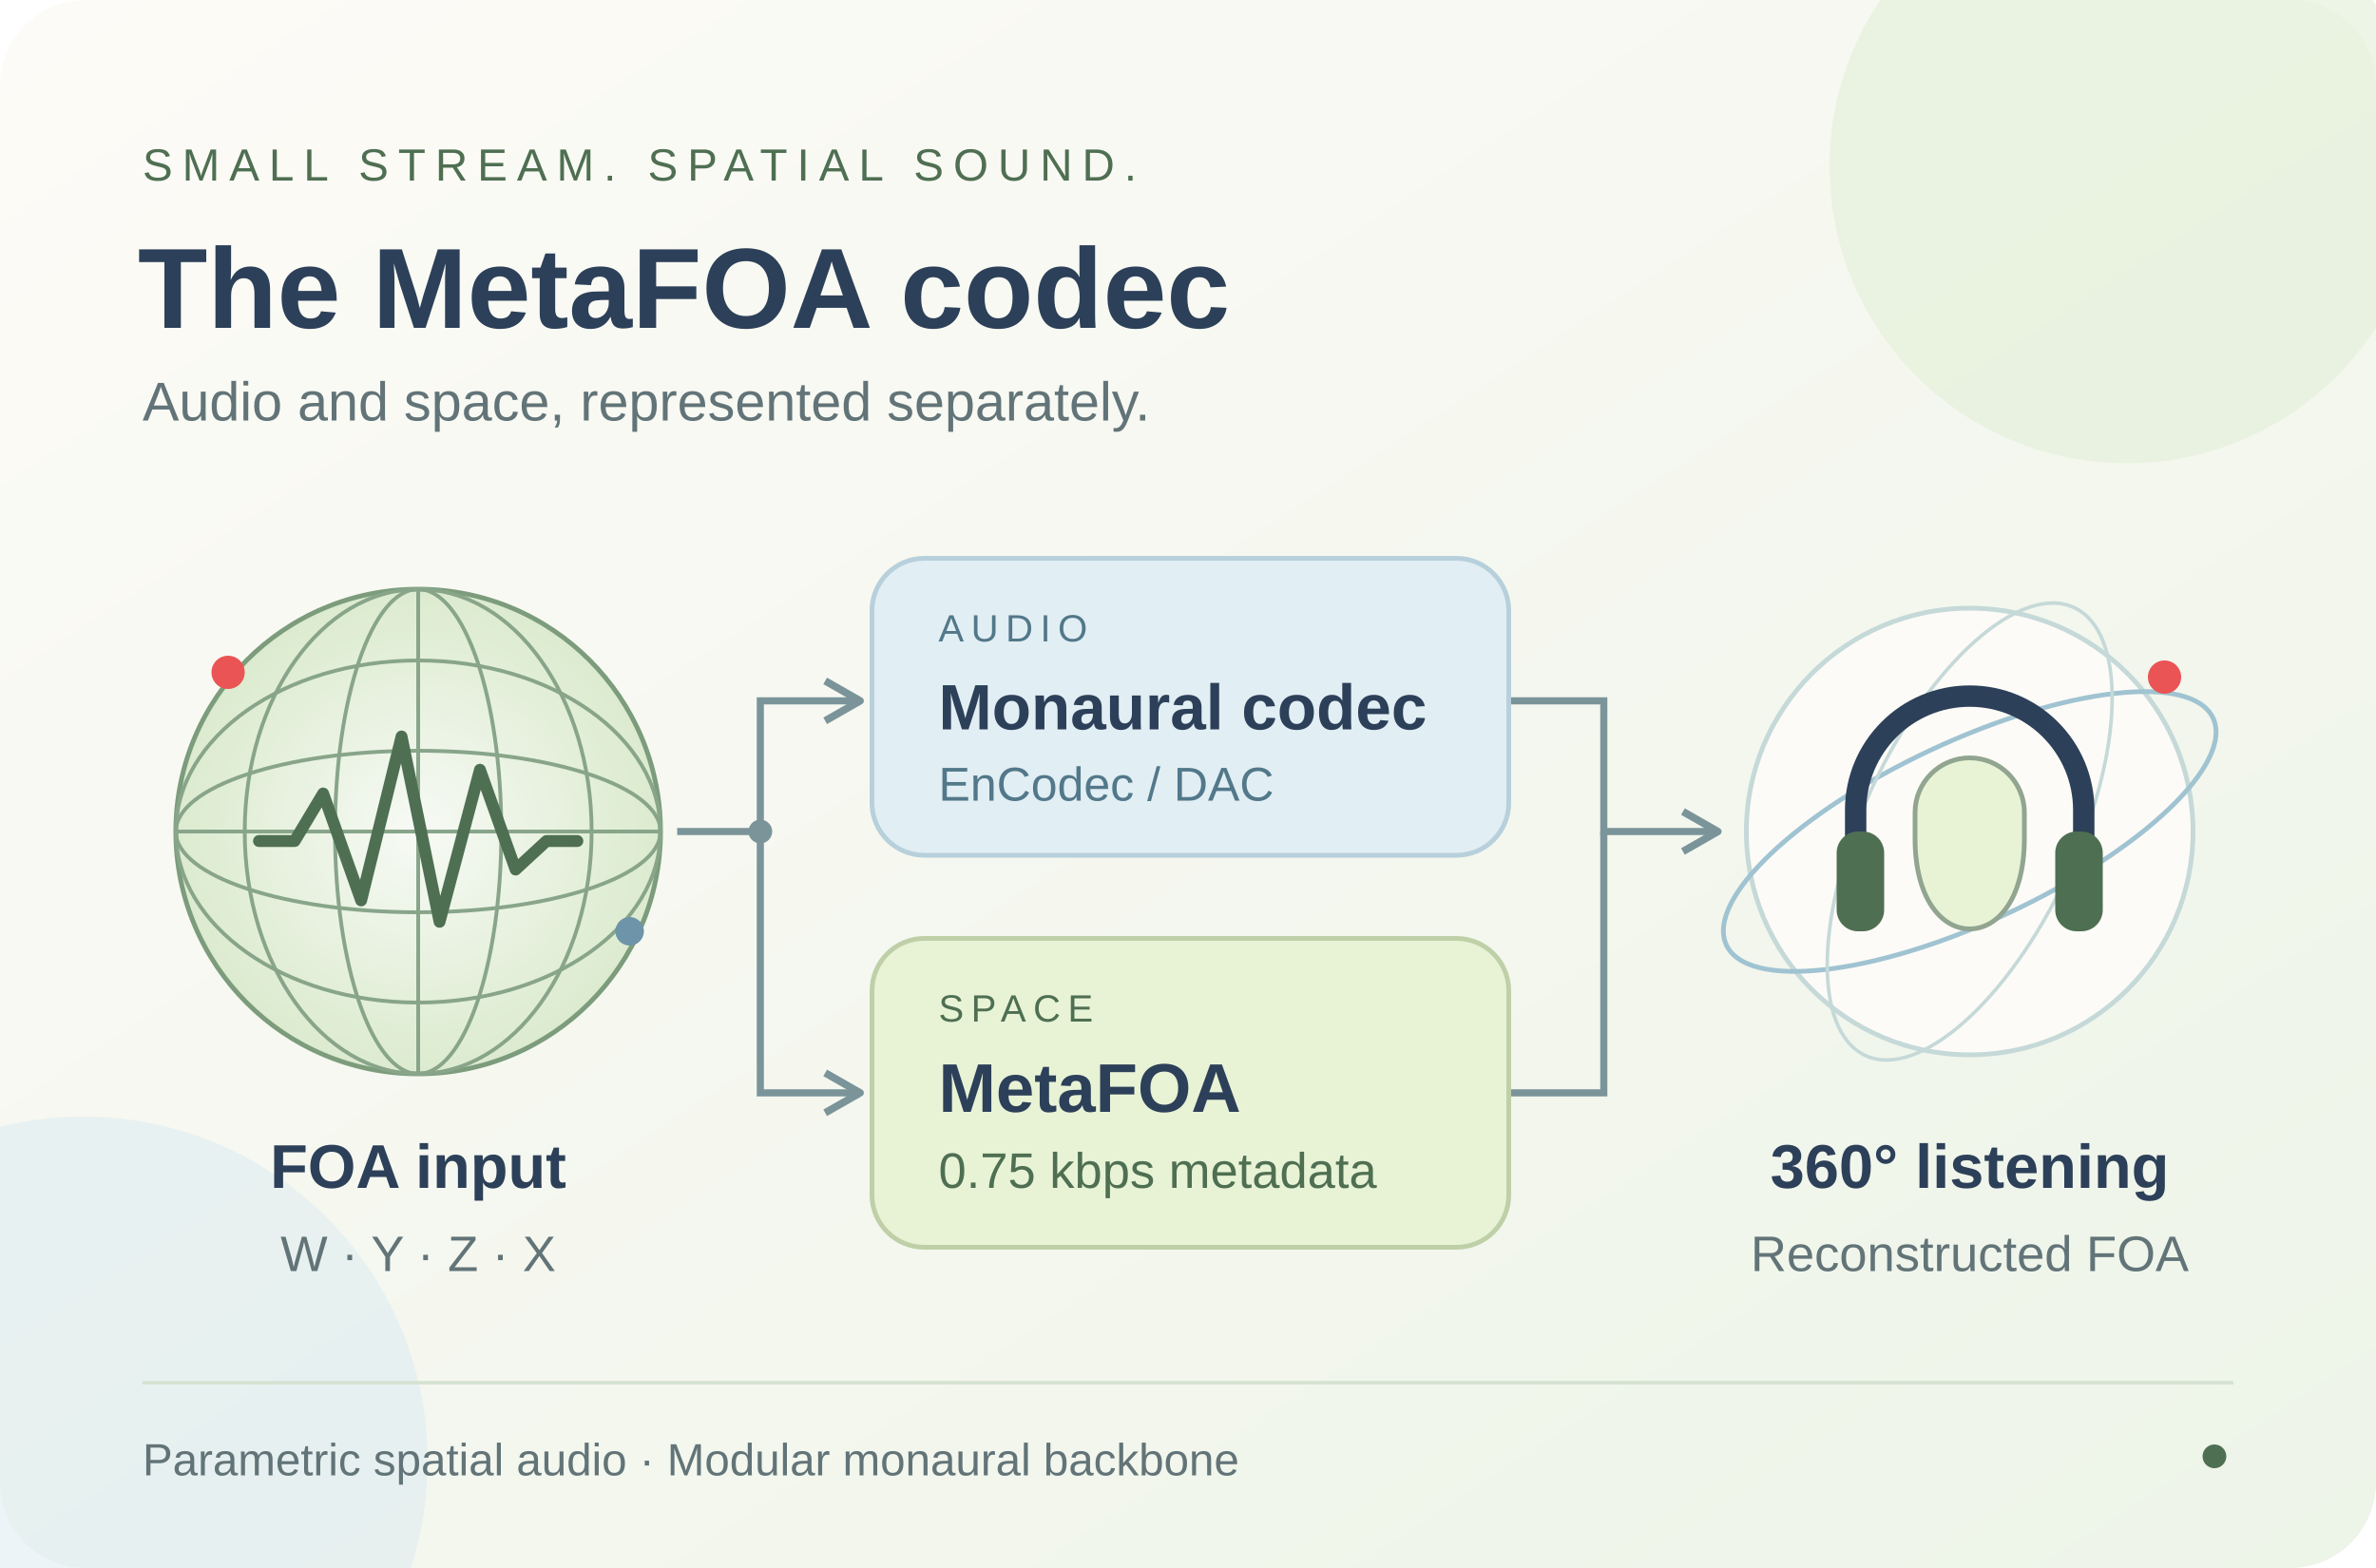
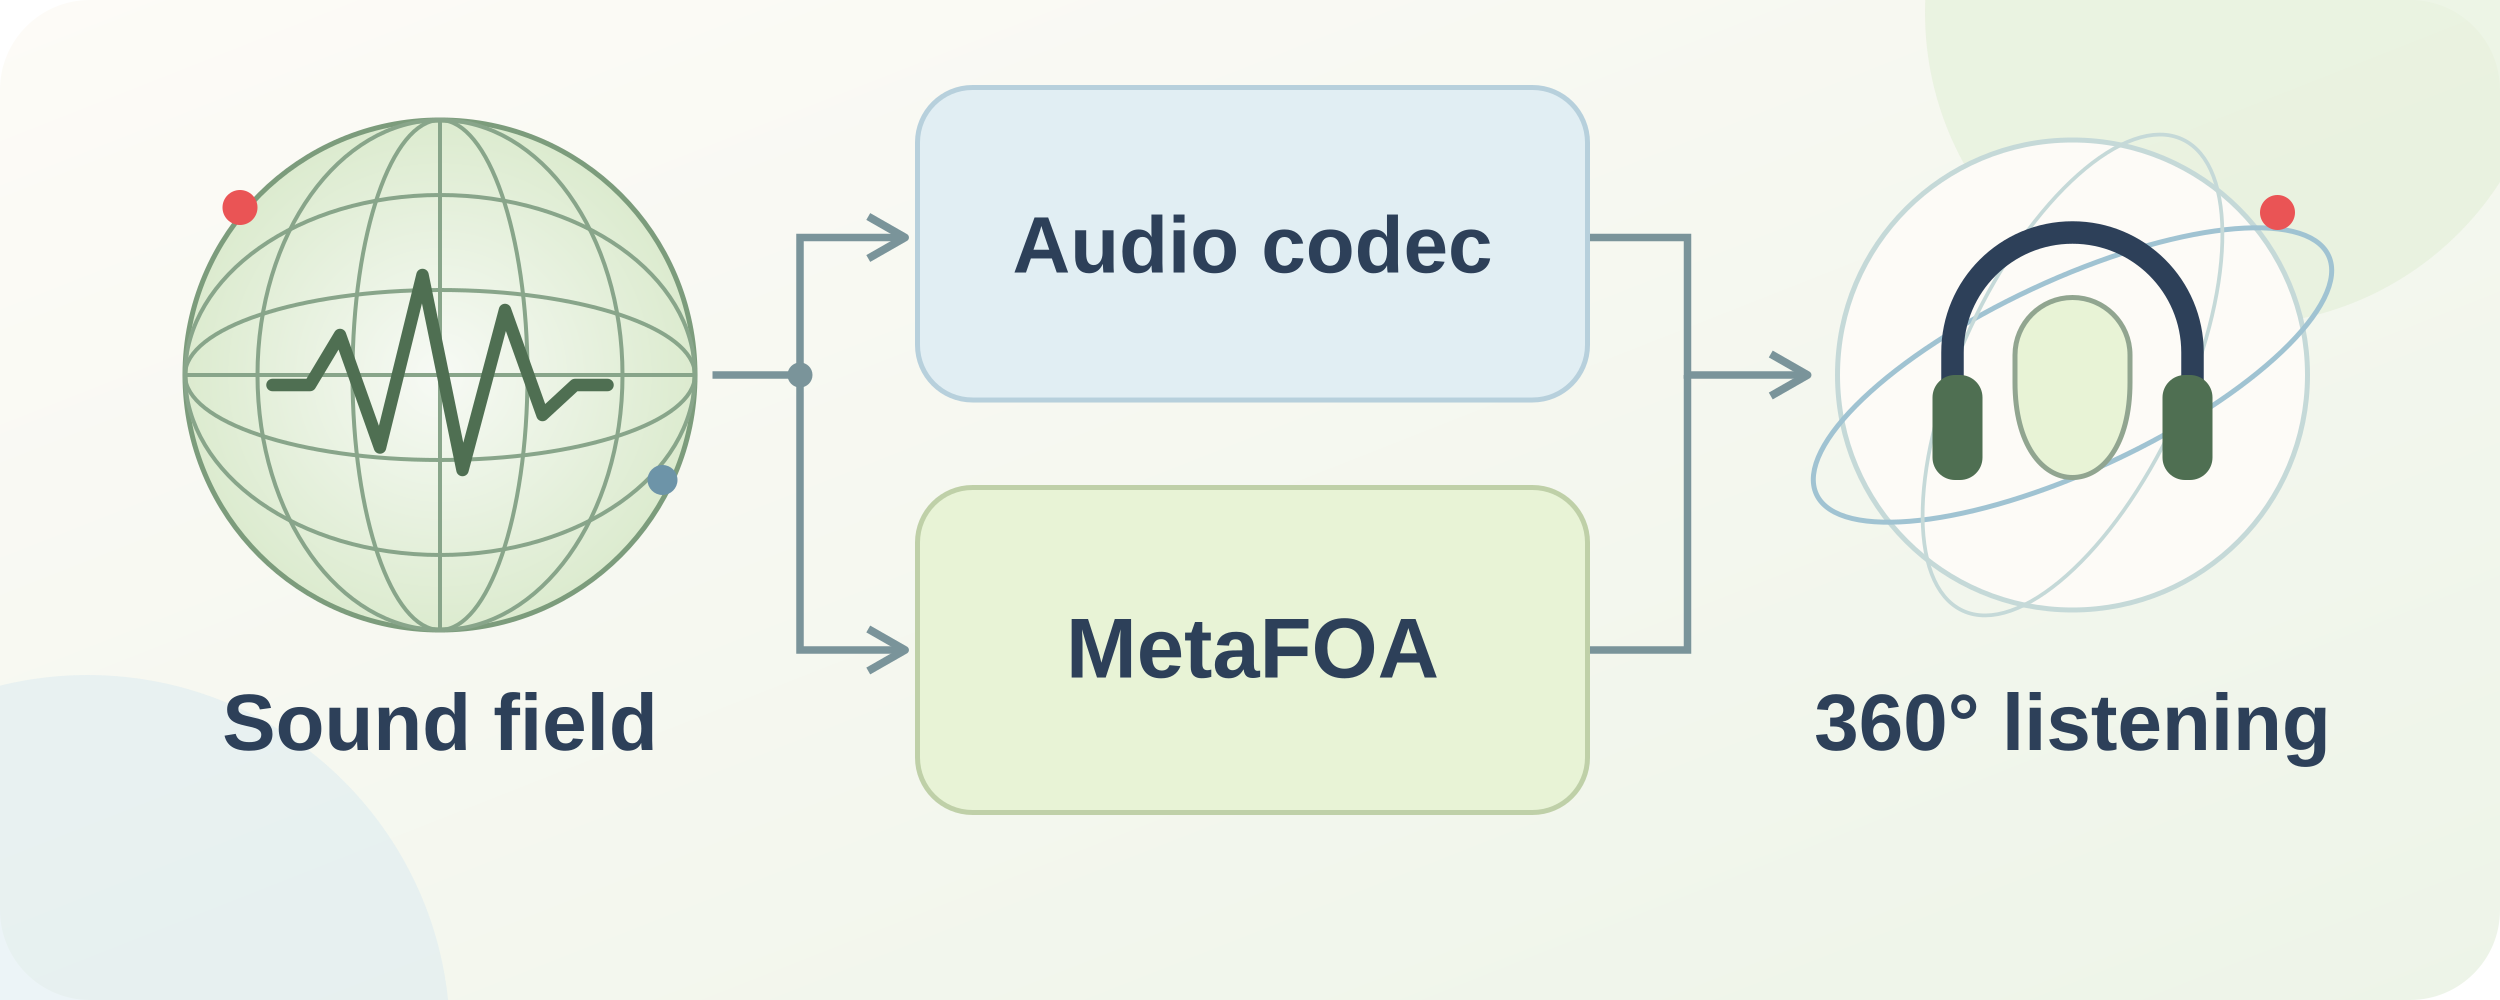
- <svg xmlns="http://www.w3.org/2000/svg" width="1000" height="660" viewBox="0 0 1000 660" role="img" aria-labelledby="title description">
+ <svg xmlns="http://www.w3.org/2000/svg" width="1000" height="400" viewBox="0 200 1000 400" role="img" aria-labelledby="title description">
  <defs>
    <linearGradient id="paper" x2="1" y2="1">
      <stop stop-color="#FDFBF7" />
      <stop offset="1" stop-color="#EDF4E8" />
    </linearGradient>
    <radialGradient id="sphere">
      <stop stop-color="#F7FAF5" />
      <stop offset="1" stop-color="#DCEBCF" />
    </radialGradient>
    <marker id="arrow" viewBox="0 0 10 10" refX="8" refY="5" markerWidth="7" markerHeight="7" orient="auto-start-reverse">
      <path d="M1 1 8 5 1 9" fill="none" stroke="#7A949A" stroke-width="1.5" stroke-linejoin="round" />
    </marker>
  </defs>
-   <rect width="1000" height="660" rx="36" fill="url(#paper)" />
-   <circle cx="895" cy="70" r="125" fill="#E4EFD9" opacity=".65" />
+   <rect y="200" width="1000" height="400" rx="36" fill="url(#paper)" />
+   <circle cx="895" cy="205" r="125" fill="#E4EFD9" opacity=".65" />
  <circle cx="35" cy="615" r="145" fill="#DCEBF0" opacity=".55" />
  <g font-family="Arial, sans-serif" fill="#2D4059">
-     <text x="60" y="76" font-size="19" letter-spacing="4" fill="#4F6F52">SMALL STREAM. SPATIAL SOUND.</text>
-     <text x="58" y="138" font-size="48" font-weight="700">The MetaFOA codec</text>
-     <text x="60" y="177" font-size="23" fill="#627478">Audio and space, represented separately.</text>
    <g fill="none" stroke="#7A949A" stroke-width="3" marker-end="url(#arrow)">
      <path d="M285 350H320V295H362" />
      <path d="M320 350V460H362" />
      <path d="M635 295H675V350H723" />
      <path d="M635 460H675V350" marker-end="none" />
    </g>
    <circle cx="320" cy="350" r="5" fill="#7A949A" />
    <g transform="translate(176 350)">
      <circle r="102" fill="url(#sphere)" stroke="#7C9C7C" stroke-width="2" />
      <g fill="none" stroke="#88A58A" stroke-width="1.6">
        <ellipse rx="102" ry="34" />
        <ellipse rx="102" ry="72" />
        <ellipse rx="35" ry="102" />
        <ellipse rx="73" ry="102" />
        <path d="M-102 0H102M0-102V102" />
      </g>
      <path d="M-67 4H-52L-40-16-24 29-7-40 9 38 26-26 41 16 54 4H67" fill="none" stroke="#4F6F52" stroke-width="5" stroke-linecap="round" stroke-linejoin="round" />
      <circle cx="-80" cy="-67" r="7" fill="#EA5455" />
      <circle cx="89" cy="42" r="6" fill="#6D94A8" />
    </g>
-     <text x="176" y="500" text-anchor="middle" font-size="26" font-weight="700">FOA input</text>
-     <text x="176" y="535" text-anchor="middle" font-size="21" fill="#627478">W · Y · Z · X</text>
+     <text x="176" y="500" text-anchor="middle" font-size="32" font-weight="700">Sound field</text>
    <rect x="367" y="235" width="268" height="125" rx="22" fill="#E1EEF3" stroke="#B7D0DC" stroke-width="2" />
-     <text x="395" y="270" font-size="16" letter-spacing="3" fill="#52788A">AUDIO</text>
-     <text x="395" y="307" font-size="27" font-weight="700">Monaural codec</text>
-     <text x="395" y="337" font-size="20" fill="#52788A">EnCodec / DAC</text>
+     <text x="501" y="309" text-anchor="middle" font-size="32" font-weight="700">Audio codec</text>
    <rect x="367" y="395" width="268" height="130" rx="22" fill="#E8F3D6" stroke="#BFD0A8" stroke-width="2" />
-     <text x="395" y="430" font-size="16" letter-spacing="3" fill="#4F6F52">SPACE</text>
-     <text x="395" y="468" font-size="29" font-weight="700">MetaFOA</text>
-     <text x="395" y="500" font-size="21" fill="#4F6F52">0.75 kbps metadata</text>
+     <text x="501" y="471" text-anchor="middle" font-size="34" font-weight="700">MetaFOA</text>
    <g transform="translate(829 350)">
      <circle r="94" fill="#FDFBF7" stroke="#C5D9D8" stroke-width="2" />
      <ellipse rx="113" ry="38" fill="none" stroke="#A0C3D2" stroke-width="2" transform="rotate(-25)" />
      <ellipse rx="45" ry="104" fill="none" stroke="#C5D9D8" stroke-width="1.5" transform="rotate(25)" />
      <path d="M-48 16V-9A48 48 0 0 1 48-9V16" fill="none" stroke="#2D4059" stroke-width="9" stroke-linecap="round" />
      <rect x="-56" y="0" width="20" height="42" rx="9" fill="#4F6F52" />
      <rect x="36" y="0" width="20" height="42" rx="9" fill="#4F6F52" />
      <path d="M-23 3V-8A23 23 0 0 1 23-8V3C23 28 12 41 0 41S-23 28-23 3Z" fill="#E8F3D6" stroke="#91A590" stroke-width="2" />
      <circle cx="82" cy="-65" r="7" fill="#EA5455" />
    </g>
-     <text x="829" y="500" text-anchor="middle" font-size="26" font-weight="700">360° listening</text>
-     <text x="829" y="535" text-anchor="middle" font-size="21" fill="#627478">Reconstructed FOA</text>
-     <path d="M60 582H940" stroke="#D6E2D1" stroke-width="1.5" />
-     <text x="60" y="621" font-size="19" fill="#627478">Parametric spatial audio · Modular monaural backbone</text>
-     <circle cx="932" cy="613" r="5" fill="#4F6F52" />
+     <text x="829" y="500" text-anchor="middle" font-size="32" font-weight="700">360° listening</text>
  </g>
</svg>
